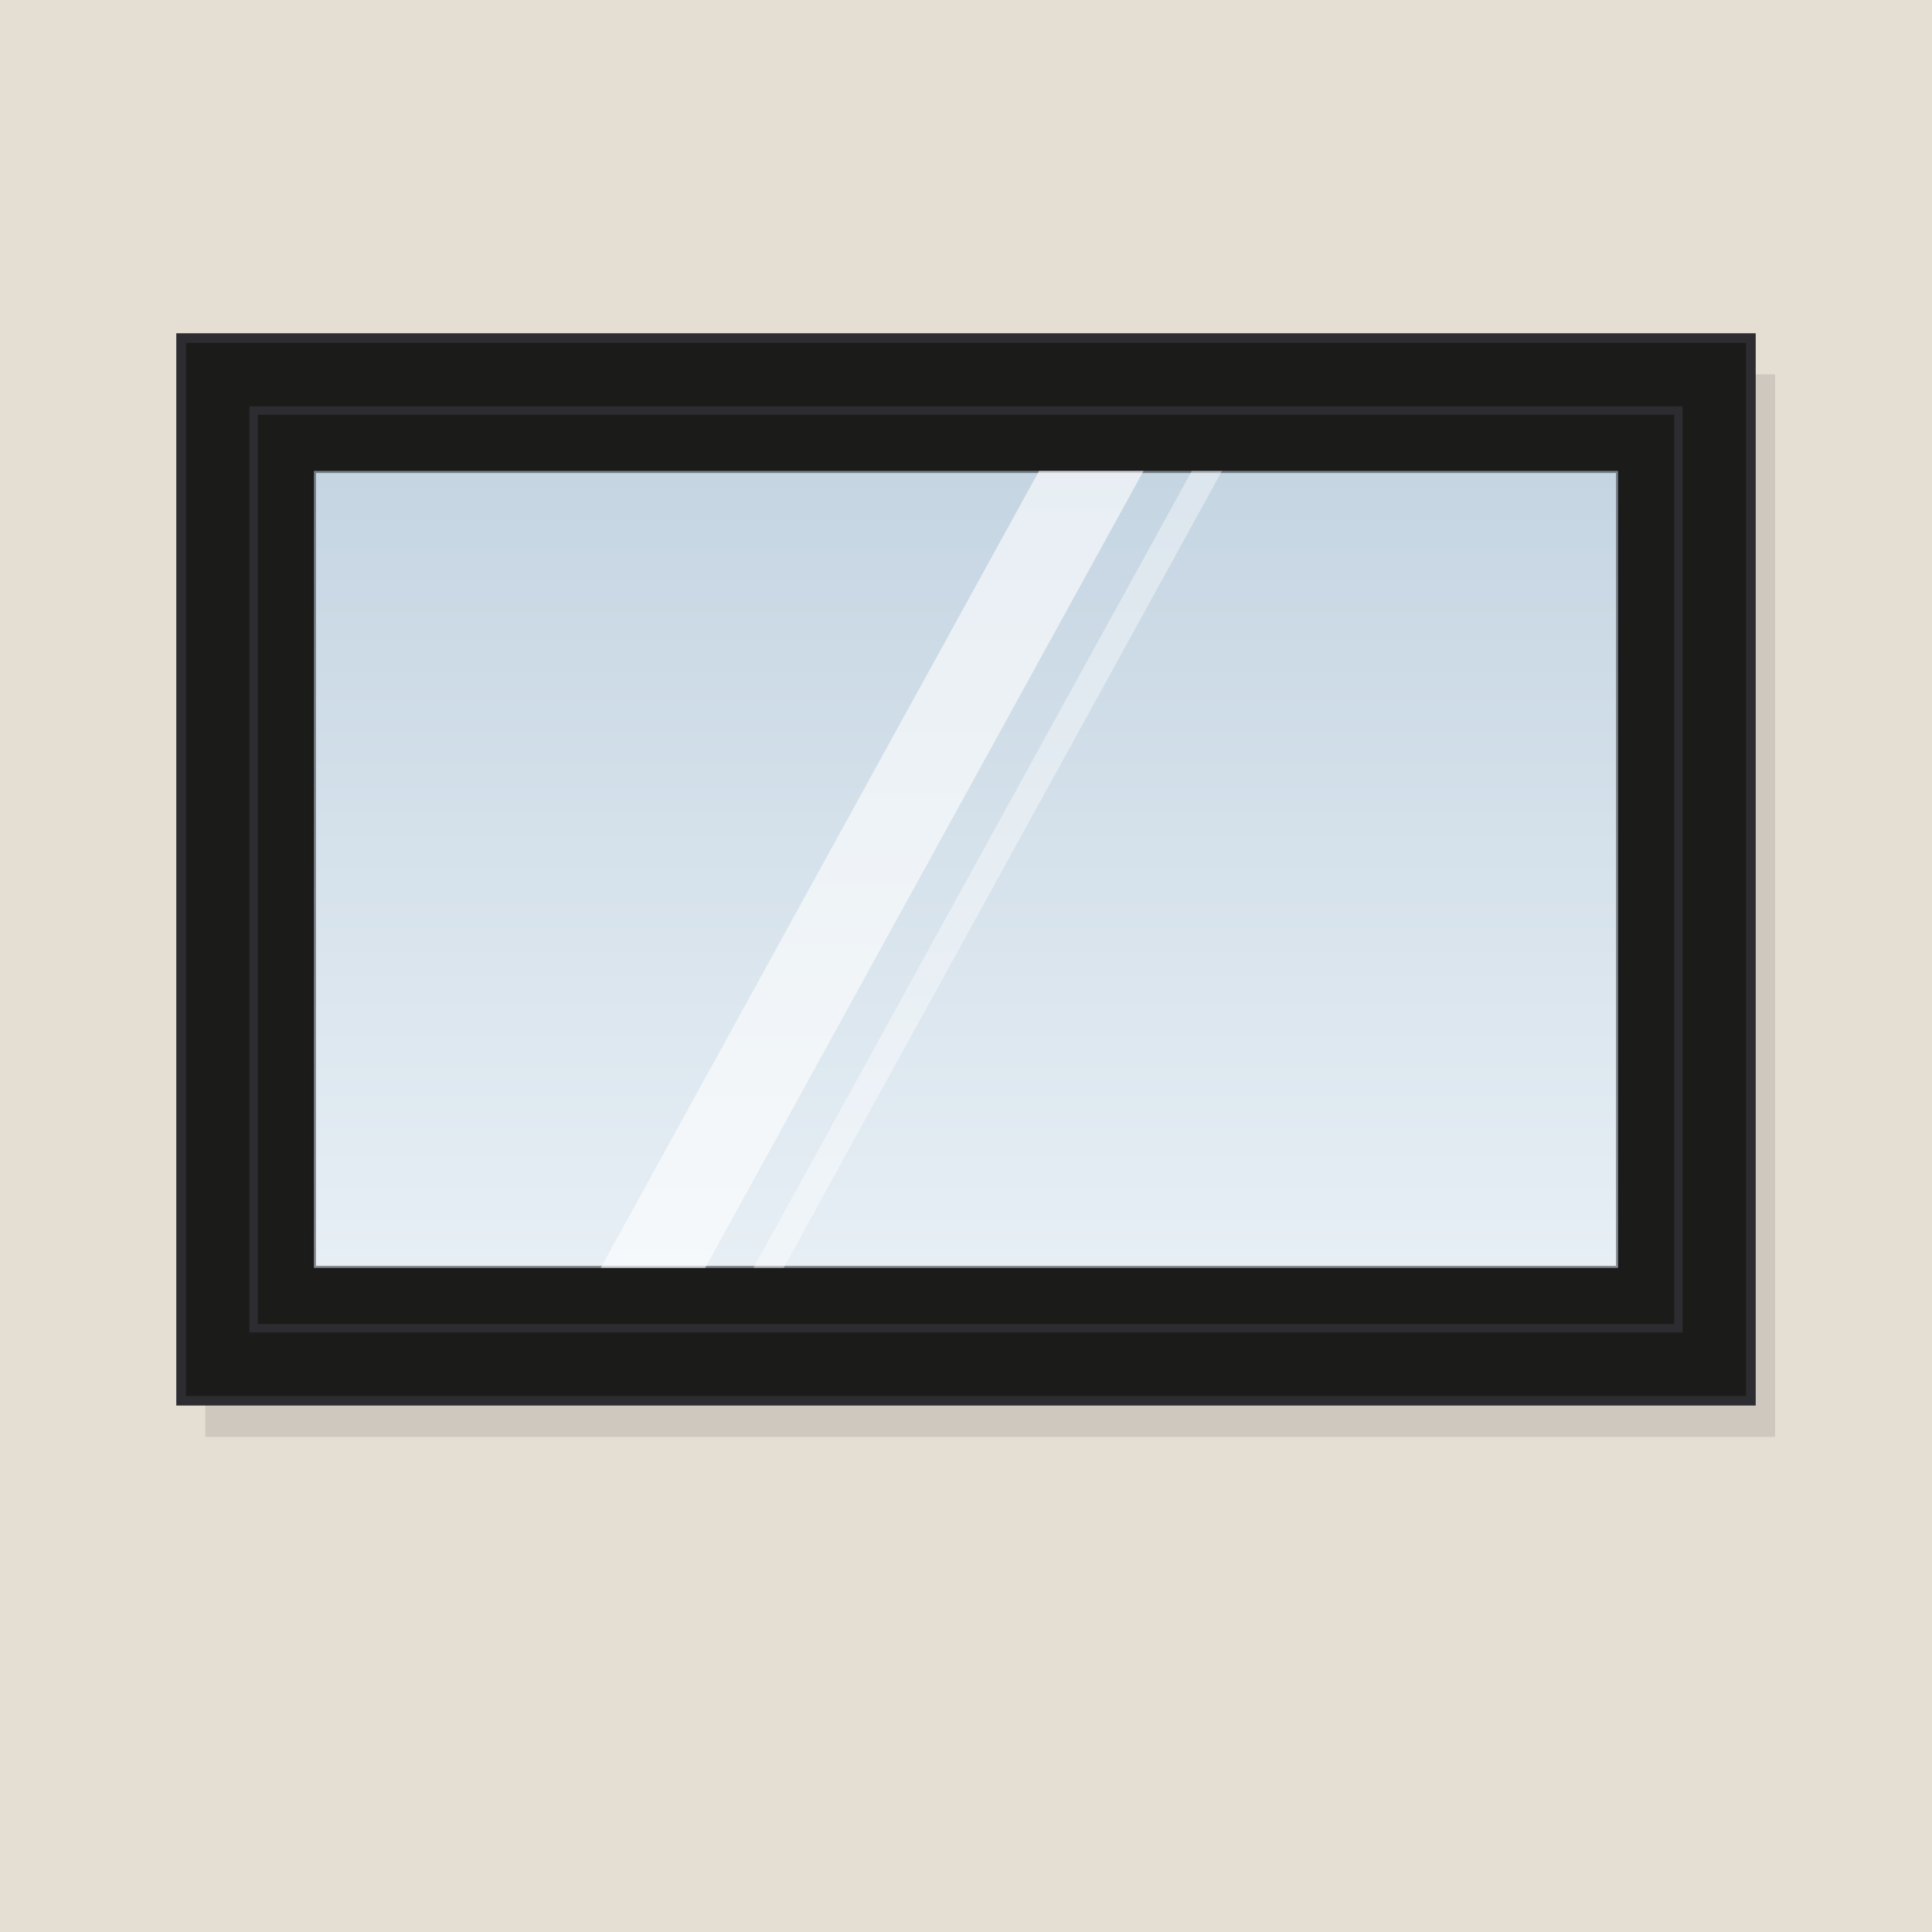
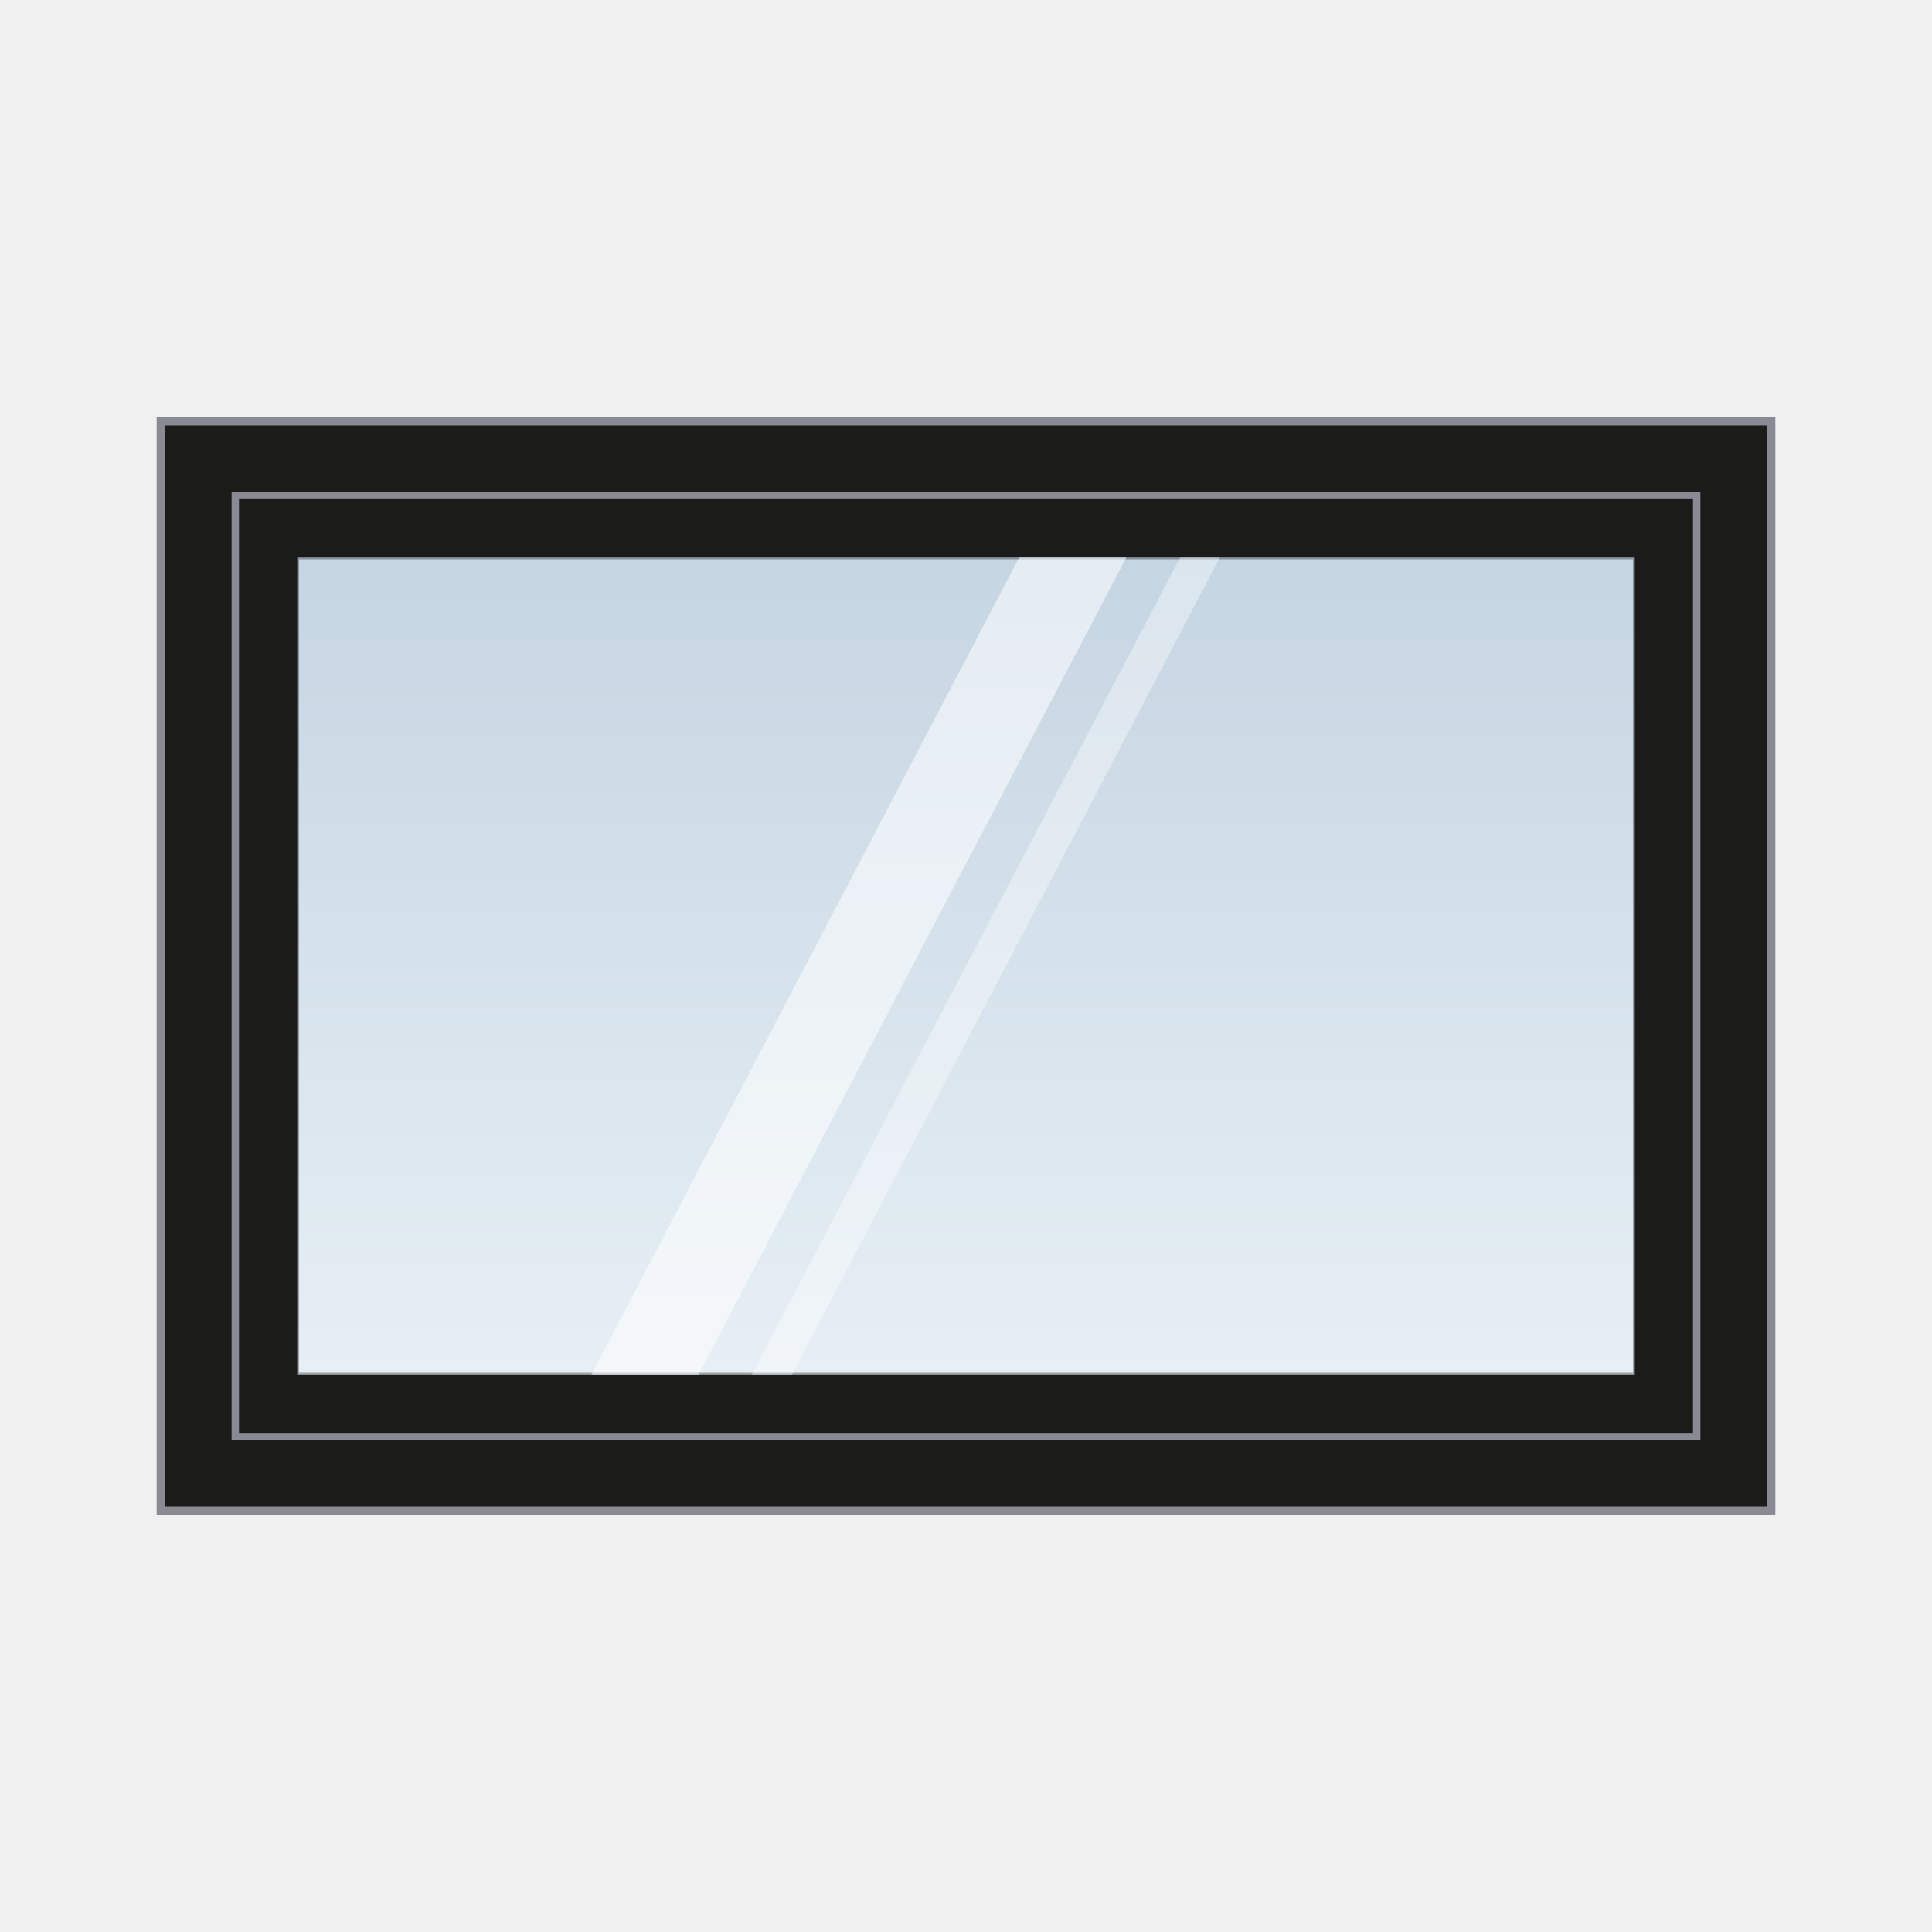
- <svg xmlns="http://www.w3.org/2000/svg" viewBox="40.0 56.0 320.0 320.0" width="600" height="600" role="img">
+ <svg xmlns="http://www.w3.org/2000/svg" viewBox="44.0 44.0 312.0 312.0" width="600" height="600" role="img">
  <defs>
    <linearGradient id="gl" x1="0" y1="0" x2="0" y2="1">
      <stop offset="0" stop-color="#C5D5E2" />
      <stop offset="1" stop-color="#E7EFF5" />
    </linearGradient>
    <pattern id="mesh" width="4" height="4" patternUnits="userSpaceOnUse">
      <rect width="4" height="4" fill="#B9C2CA" />
      <path d="M0 .5H4M.5 0V4" stroke="#19191D" stroke-opacity=".12" stroke-width="1" />
    </pattern>
    <pattern id="pine" width="14" height="14" patternUnits="userSpaceOnUse">
      <rect width="14" height="14" fill="#DFC195" />
      <path d="M3 0V14M9.5 0V14" stroke="#8C6030" stroke-opacity=".13" stroke-width="1" />
      <path d="M6 0V14" stroke="#FFFFFF" stroke-opacity=".12" stroke-width="1.4" />
    </pattern>
    <linearGradient id="shine" x1="0" y1="0" x2="1" y2="0">
      <stop offset="0" stop-color="#fff" stop-opacity="0" />
      <stop offset=".5" stop-color="#fff" stop-opacity=".75" />
      <stop offset="1" stop-color="#fff" stop-opacity="0" />
    </linearGradient>
  </defs>
-   <rect x="-400" y="-400" width="1200" height="1200" fill="#E4DED3" />
-   <rect x="74.0" y="118.0" width="260.0" height="176.0" fill="#000" stroke="none" stroke-width="0" fill-opacity=".10" />
-   <rect x="70.0" y="112.0" width="260.0" height="176.0" fill="#1B1B19" stroke="#2C2C31" stroke-width="1.6" />
-   <rect x="82.0" y="124.0" width="236.0" height="152.0" fill="url(#mesh)" stroke="#19191D" stroke-width="0.6" stroke-opacity=".3" />
-   <rect x="82.0" y="124.0" width="236.0" height="152.0" fill="#1B1B19" stroke="#2C2C31" stroke-width="1.4" />
-   <clipPath id="c123">
-     <rect x="92.0" y="134.0" width="216.0" height="132.0" />
-   </clipPath>
-   <rect x="92.0" y="134.0" width="216.0" height="132.0" fill="url(#gl)" stroke="#19191D" stroke-width="0.7" stroke-opacity=".45" />
-   <g clip-path="url(#c123)">
-     <polygon points="139.5,266.0 156.8,266.0 229.4,134.0 212.1,134.0" fill="#fff" fill-opacity=".6" />
-     <polygon points="164.8,266.0 169.8,266.0 242.4,134.0 237.4,134.0" fill="#fff" fill-opacity=".4" />
-   </g>
+   <rect x="70.0" y="112.0" width="260.0" height="176.0" fill="#1B1B19" stroke="#8A8A94" stroke-width="1.4" />
+   <rect x="82.0" y="124.0" width="236.0" height="152.0" fill="url(#mesh)" stroke="#19191D" stroke-width="0.5" />
+   <polygon points="82.0,124.0 318.0,124.0 318.0,276.0 82.0,276.0" fill="#1B1B19" stroke="#8A8A94" stroke-width="1.2" />
+   <polygon points="92.0,134.0 308.0,134.0 308.0,266.0 92.0,266.0" fill="url(#gl)" stroke="#19191D" stroke-width="0.6" stroke-opacity=".35" />
+   <polygon points="139.5,266.0 156.8,266.0 225.9,134.0 208.6,134.0" fill="#fff" fill-opacity="0.55" />
+   <polygon points="165.4,266.0 171.9,266.0 241.0,134.0 234.6,134.0" fill="#fff" fill-opacity="0.38" />
</svg>
